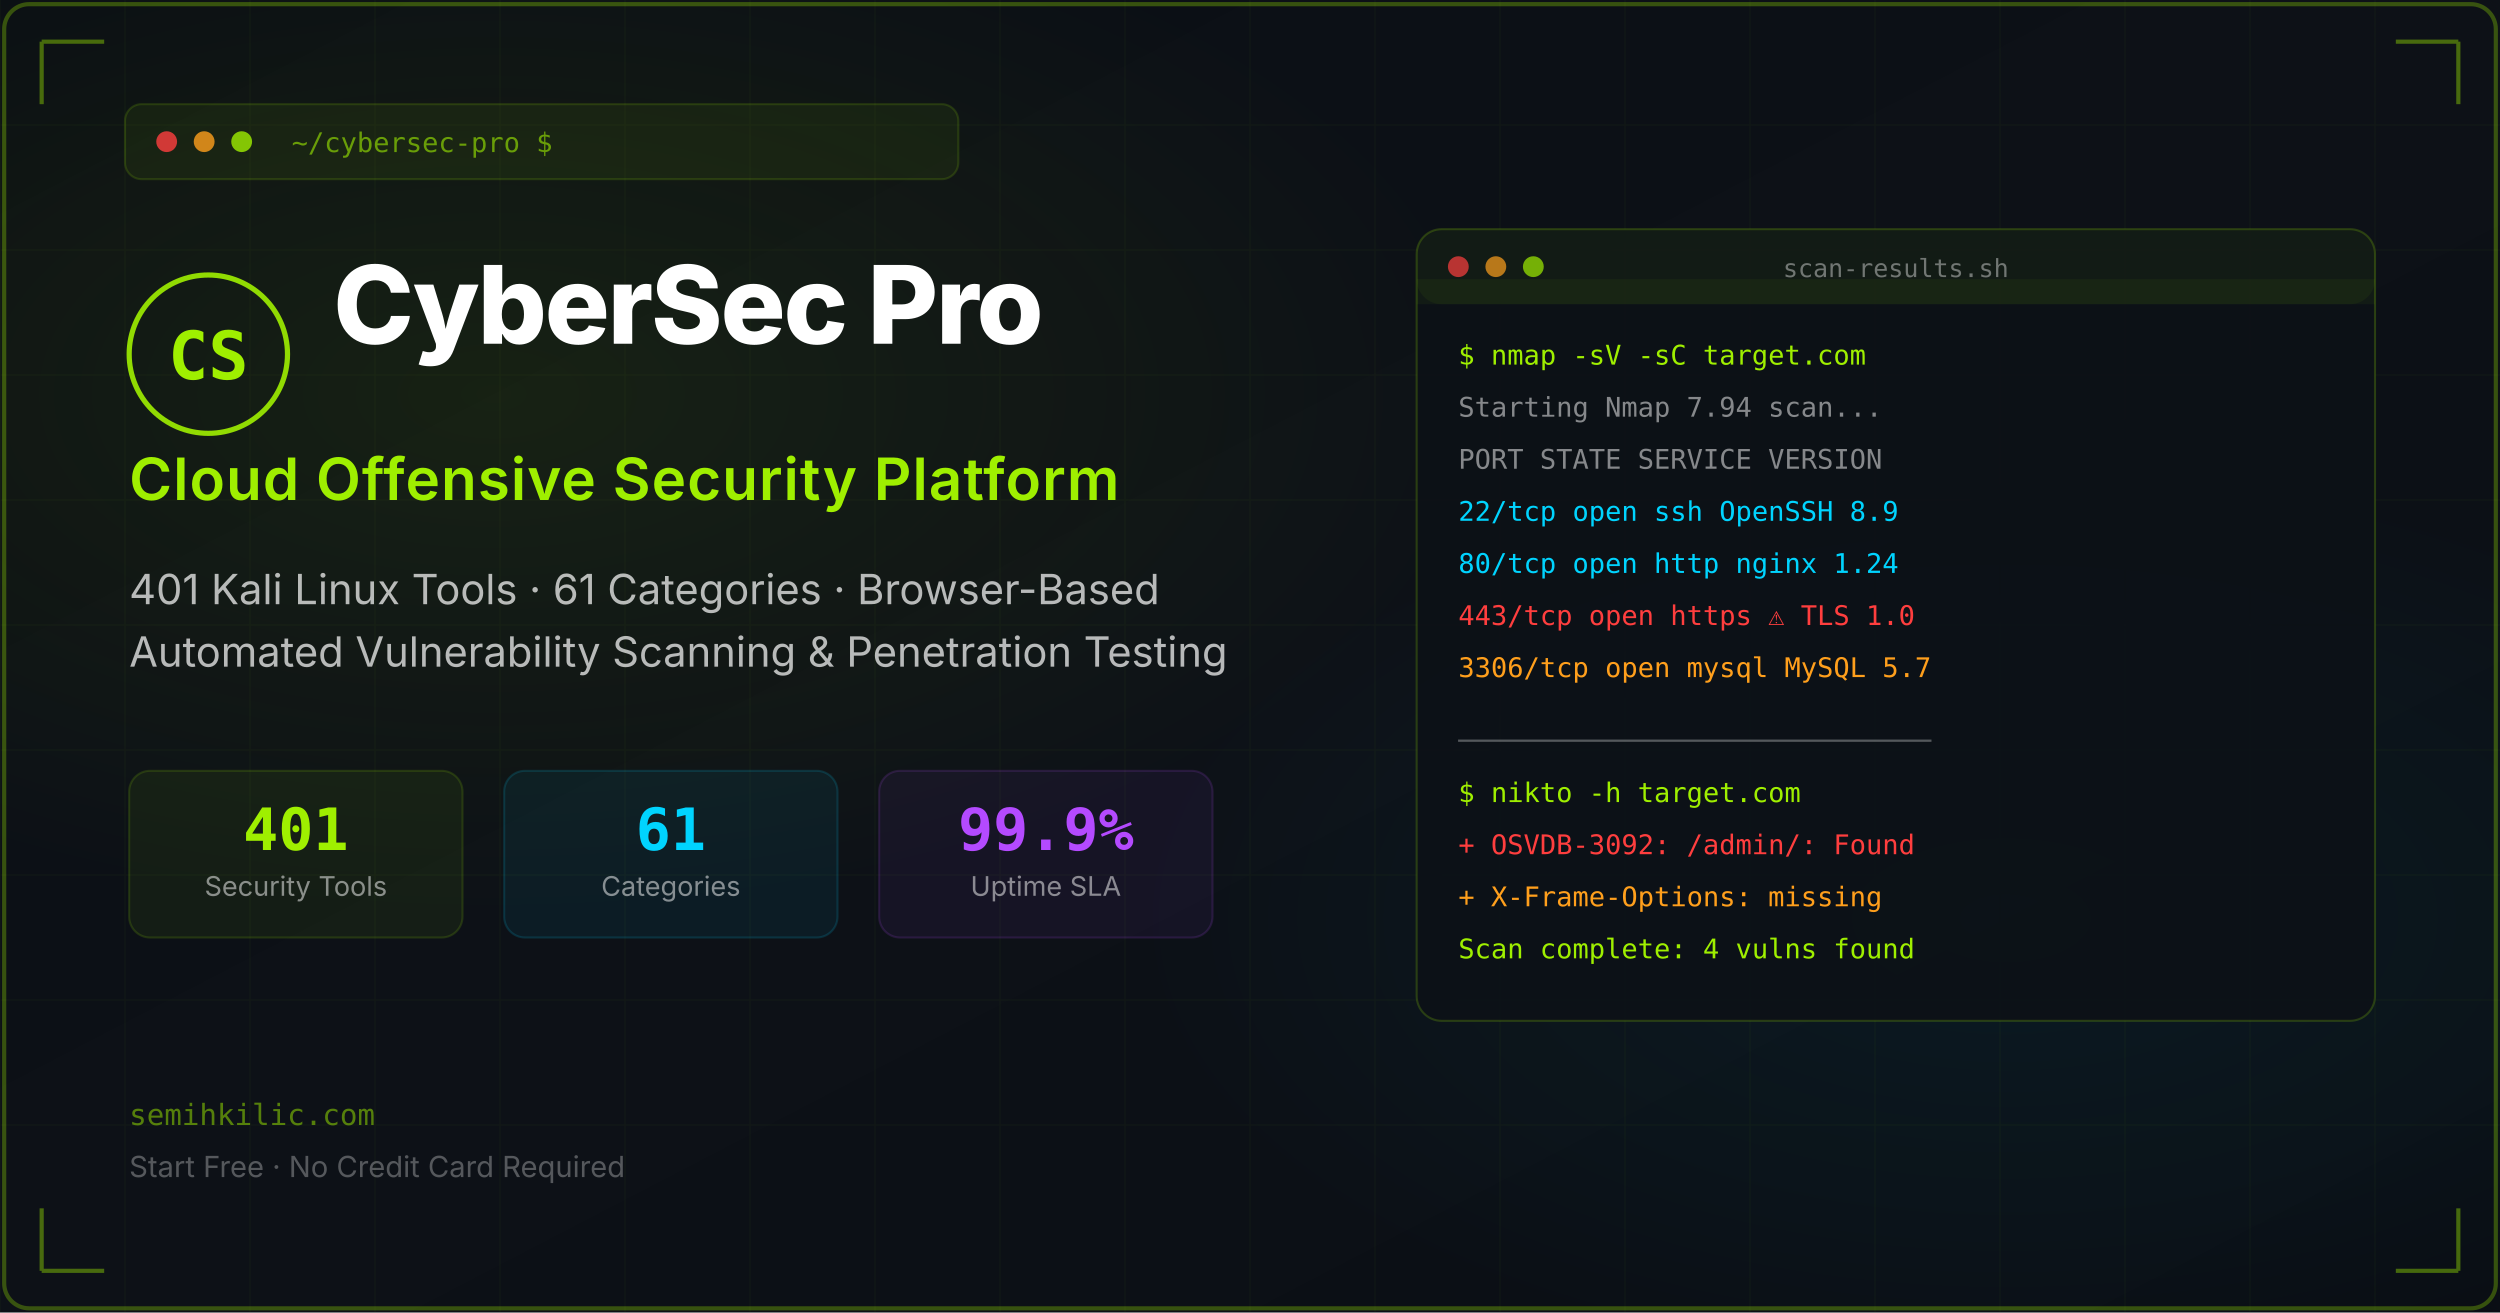
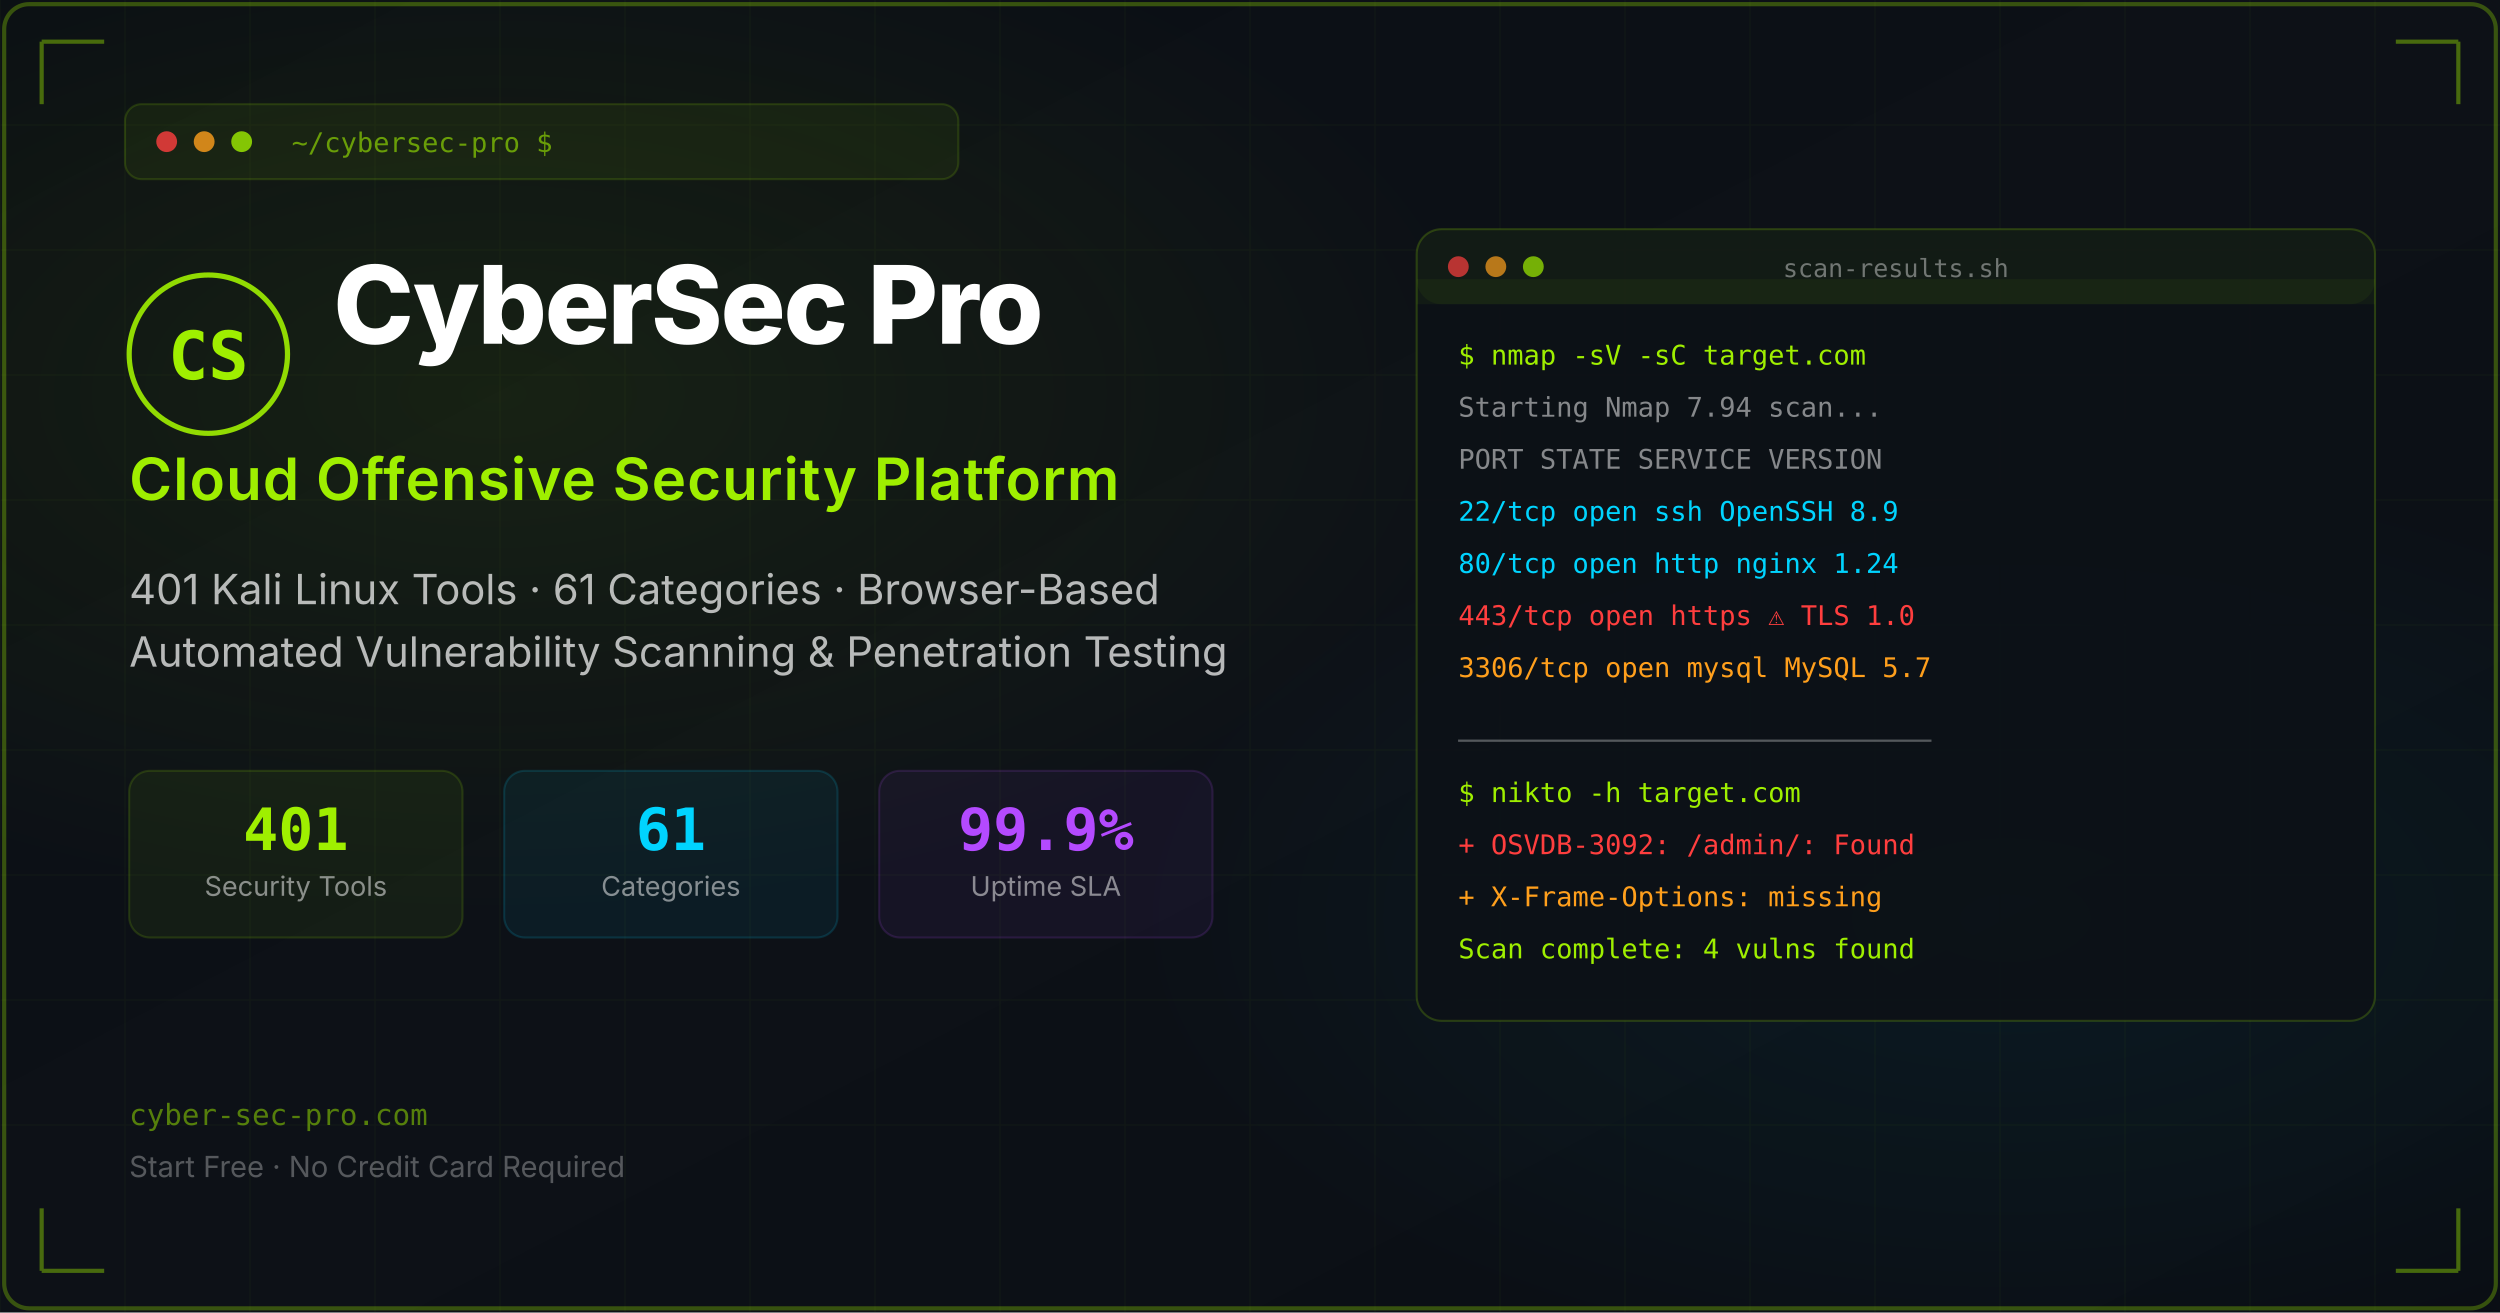
<svg xmlns="http://www.w3.org/2000/svg" width="1200" height="630" viewBox="0 0 1200 630">
  <defs>
    <linearGradient id="bg" x1="0%" y1="0%" x2="100%" y2="100%">
      <stop offset="0%" stop-color="#0a0e14" />
      <stop offset="50%" stop-color="#0d1117" />
      <stop offset="100%" stop-color="#0a0e14" />
    </linearGradient>
    <radialGradient id="glow1" cx="20%" cy="30%" r="40%">
      <stop offset="0%" stop-color="#9fef00" stop-opacity="0.08" />
      <stop offset="100%" stop-color="#9fef00" stop-opacity="0" />
    </radialGradient>
    <radialGradient id="glow2" cx="80%" cy="70%" r="35%">
      <stop offset="0%" stop-color="#00d4ff" stop-opacity="0.06" />
      <stop offset="100%" stop-color="#00d4ff" stop-opacity="0" />
    </radialGradient>
  </defs>
  <rect width="1200" height="630" fill="url(#bg)" />
  <rect width="1200" height="630" fill="url(#glow1)" />
  <rect width="1200" height="630" fill="url(#glow2)" />
  <g opacity="0.04" stroke="#9fef00" stroke-width="0.5">
    <line x1="0" y1="0" x2="0" y2="630" />
    <line x1="60" y1="0" x2="60" y2="630" />
    <line x1="120" y1="0" x2="120" y2="630" />
    <line x1="180" y1="0" x2="180" y2="630" />
    <line x1="240" y1="0" x2="240" y2="630" />
    <line x1="300" y1="0" x2="300" y2="630" />
    <line x1="360" y1="0" x2="360" y2="630" />
    <line x1="420" y1="0" x2="420" y2="630" />
    <line x1="480" y1="0" x2="480" y2="630" />
    <line x1="540" y1="0" x2="540" y2="630" />
    <line x1="600" y1="0" x2="600" y2="630" />
    <line x1="660" y1="0" x2="660" y2="630" />
    <line x1="720" y1="0" x2="720" y2="630" />
    <line x1="780" y1="0" x2="780" y2="630" />
    <line x1="840" y1="0" x2="840" y2="630" />
    <line x1="900" y1="0" x2="900" y2="630" />
    <line x1="960" y1="0" x2="960" y2="630" />
    <line x1="1020" y1="0" x2="1020" y2="630" />
    <line x1="1080" y1="0" x2="1080" y2="630" />
    <line x1="1140" y1="0" x2="1140" y2="630" />
    <line x1="0" y1="60" x2="1200" y2="60" />
    <line x1="0" y1="120" x2="1200" y2="120" />
    <line x1="0" y1="180" x2="1200" y2="180" />
    <line x1="0" y1="240" x2="1200" y2="240" />
    <line x1="0" y1="300" x2="1200" y2="300" />
    <line x1="0" y1="360" x2="1200" y2="360" />
    <line x1="0" y1="420" x2="1200" y2="420" />
    <line x1="0" y1="480" x2="1200" y2="480" />
    <line x1="0" y1="540" x2="1200" y2="540" />
  </g>
  <rect x="2" y="2" width="1196" height="626" rx="12" fill="none" stroke="#9fef00" stroke-width="2" opacity="0.3" />
  <rect x="60" y="50" width="400" height="36" rx="8" fill="rgba(159,239,0,0.06)" stroke="rgba(159,239,0,0.15)" stroke-width="1" />
  <circle cx="80" cy="68" r="5" fill="#ff3e3e" opacity="0.8" />
  <circle cx="98" cy="68" r="5" fill="#ff9f1c" opacity="0.8" />
  <circle cx="116" cy="68" r="5" fill="#9fef00" opacity="0.8" />
  <text x="140" y="73" font-family="monospace" font-size="13" fill="rgba(159,239,0,0.6)">~/cybersec-pro $</text>
  <g transform="translate(60, 130)">
    <circle cx="40" cy="40" r="38" fill="none" stroke="#9fef00" stroke-width="2.5" opacity="0.9" />
    <text x="40" y="52" font-family="monospace" font-size="32" font-weight="bold" fill="#9fef00" text-anchor="middle">CS</text>
  </g>
  <text x="160" y="165" font-family="Inter, system-ui, sans-serif" font-size="52" font-weight="800" fill="#ffffff" letter-spacing="-1">CyberSec Pro</text>
  <text x="62" y="240" font-family="Inter, system-ui, sans-serif" font-size="28" font-weight="600" fill="#9fef00" letter-spacing="0.5">Cloud Offensive Security Platform</text>
  <text x="62" y="290" font-family="Inter, system-ui, sans-serif" font-size="20" fill="rgba(255,255,255,0.7)">401 Kali Linux Tools · 61 Categories · Browser-Based</text>
  <text x="62" y="320" font-family="Inter, system-ui, sans-serif" font-size="20" fill="rgba(255,255,255,0.7)">Automated Vulnerability Scanning &amp; Penetration Testing</text>
  <g transform="translate(62, 370)">
    <rect width="160" height="80" rx="10" fill="rgba(159,239,0,0.06)" stroke="rgba(159,239,0,0.15)" stroke-width="1" />
    <text x="80" y="38" font-family="monospace" font-size="28" font-weight="700" fill="#9fef00" text-anchor="middle">401</text>
    <text x="80" y="60" font-family="Inter, system-ui, sans-serif" font-size="13" fill="rgba(255,255,255,0.5)" text-anchor="middle">Security Tools</text>
  </g>
  <g transform="translate(242, 370)">
    <rect width="160" height="80" rx="10" fill="rgba(0,212,255,0.06)" stroke="rgba(0,212,255,0.15)" stroke-width="1" />
    <text x="80" y="38" font-family="monospace" font-size="28" font-weight="700" fill="#00d4ff" text-anchor="middle">61</text>
    <text x="80" y="60" font-family="Inter, system-ui, sans-serif" font-size="13" fill="rgba(255,255,255,0.5)" text-anchor="middle">Categories</text>
  </g>
  <g transform="translate(422, 370)">
    <rect width="160" height="80" rx="10" fill="rgba(180,74,255,0.06)" stroke="rgba(180,74,255,0.15)" stroke-width="1" />
    <text x="80" y="38" font-family="monospace" font-size="28" font-weight="700" fill="#b44aff" text-anchor="middle">99.9%</text>
    <text x="80" y="60" font-family="Inter, system-ui, sans-serif" font-size="13" fill="rgba(255,255,255,0.5)" text-anchor="middle">Uptime SLA</text>
  </g>
  <g transform="translate(680, 110)">
    <rect width="460" height="380" rx="12" fill="rgba(13,17,23,0.9)" stroke="rgba(159,239,0,0.2)" stroke-width="1" />
    <rect width="460" height="36" rx="12" fill="rgba(159,239,0,0.05)" />
    <rect width="460" height="12" y="24" fill="rgba(159,239,0,0.05)" />
    <circle cx="20" cy="18" r="5" fill="#ff3e3e" opacity="0.7" />
    <circle cx="38" cy="18" r="5" fill="#ff9f1c" opacity="0.7" />
    <circle cx="56" cy="18" r="5" fill="#9fef00" opacity="0.7" />
    <text x="230" y="23" font-family="monospace" font-size="12" fill="rgba(255,255,255,0.4)" text-anchor="middle">scan-results.sh</text>
    <text x="20" y="65" font-family="monospace" font-size="13" fill="#9fef00">$ nmap -sV -sC target.com</text>
    <text x="20" y="90" font-family="monospace" font-size="13" fill="rgba(255,255,255,0.5)">Starting Nmap 7.94 scan...</text>
    <text x="20" y="115" font-family="monospace" font-size="13" fill="rgba(255,255,255,0.5)">PORT    STATE  SERVICE  VERSION</text>
    <text x="20" y="140" font-family="monospace" font-size="13" fill="#00d4ff">22/tcp  open   ssh      OpenSSH 8.9</text>
    <text x="20" y="165" font-family="monospace" font-size="13" fill="#00d4ff">80/tcp  open   http     nginx 1.24</text>
    <text x="20" y="190" font-family="monospace" font-size="13" fill="#ff3e3e">443/tcp open   https    ⚠ TLS 1.0</text>
    <text x="20" y="215" font-family="monospace" font-size="13" fill="#ff9f1c">3306/tcp open  mysql    MySQL 5.7</text>
    <text x="20" y="250" font-family="monospace" font-size="13" fill="rgba(255,255,255,0.3)">─────────────────────────────</text>
    <text x="20" y="275" font-family="monospace" font-size="13" fill="#9fef00">$ nikto -h target.com</text>
    <text x="20" y="300" font-family="monospace" font-size="13" fill="#ff3e3e">+ OSVDB-3092: /admin/: Found</text>
    <text x="20" y="325" font-family="monospace" font-size="13" fill="#ff9f1c">+ X-Frame-Options: missing</text>
    <text x="20" y="350" font-family="monospace" font-size="13" fill="#9fef00">Scan complete: 4 vulns found</text>
  </g>
-   <text x="62" y="540" font-family="monospace" font-size="14" fill="rgba(159,239,0,0.5)">semihkilic.com</text>
+   <text x="62" y="540" font-family="monospace" font-size="14" fill="rgba(159,239,0,0.5)">cyber-sec-pro.com</text>
  <text x="62" y="565" font-family="Inter, system-ui, sans-serif" font-size="14" fill="rgba(255,255,255,0.3)">Start Free · No Credit Card Required</text>
  <path d="M20 20 L20 50 M20 20 L50 20" stroke="#9fef00" stroke-width="2" opacity="0.4" fill="none" />
  <path d="M1180 20 L1180 50 M1180 20 L1150 20" stroke="#9fef00" stroke-width="2" opacity="0.4" fill="none" />
  <path d="M20 610 L20 580 M20 610 L50 610" stroke="#9fef00" stroke-width="2" opacity="0.4" fill="none" />
  <path d="M1180 610 L1180 580 M1180 610 L1150 610" stroke="#9fef00" stroke-width="2" opacity="0.4" fill="none" />
</svg>
